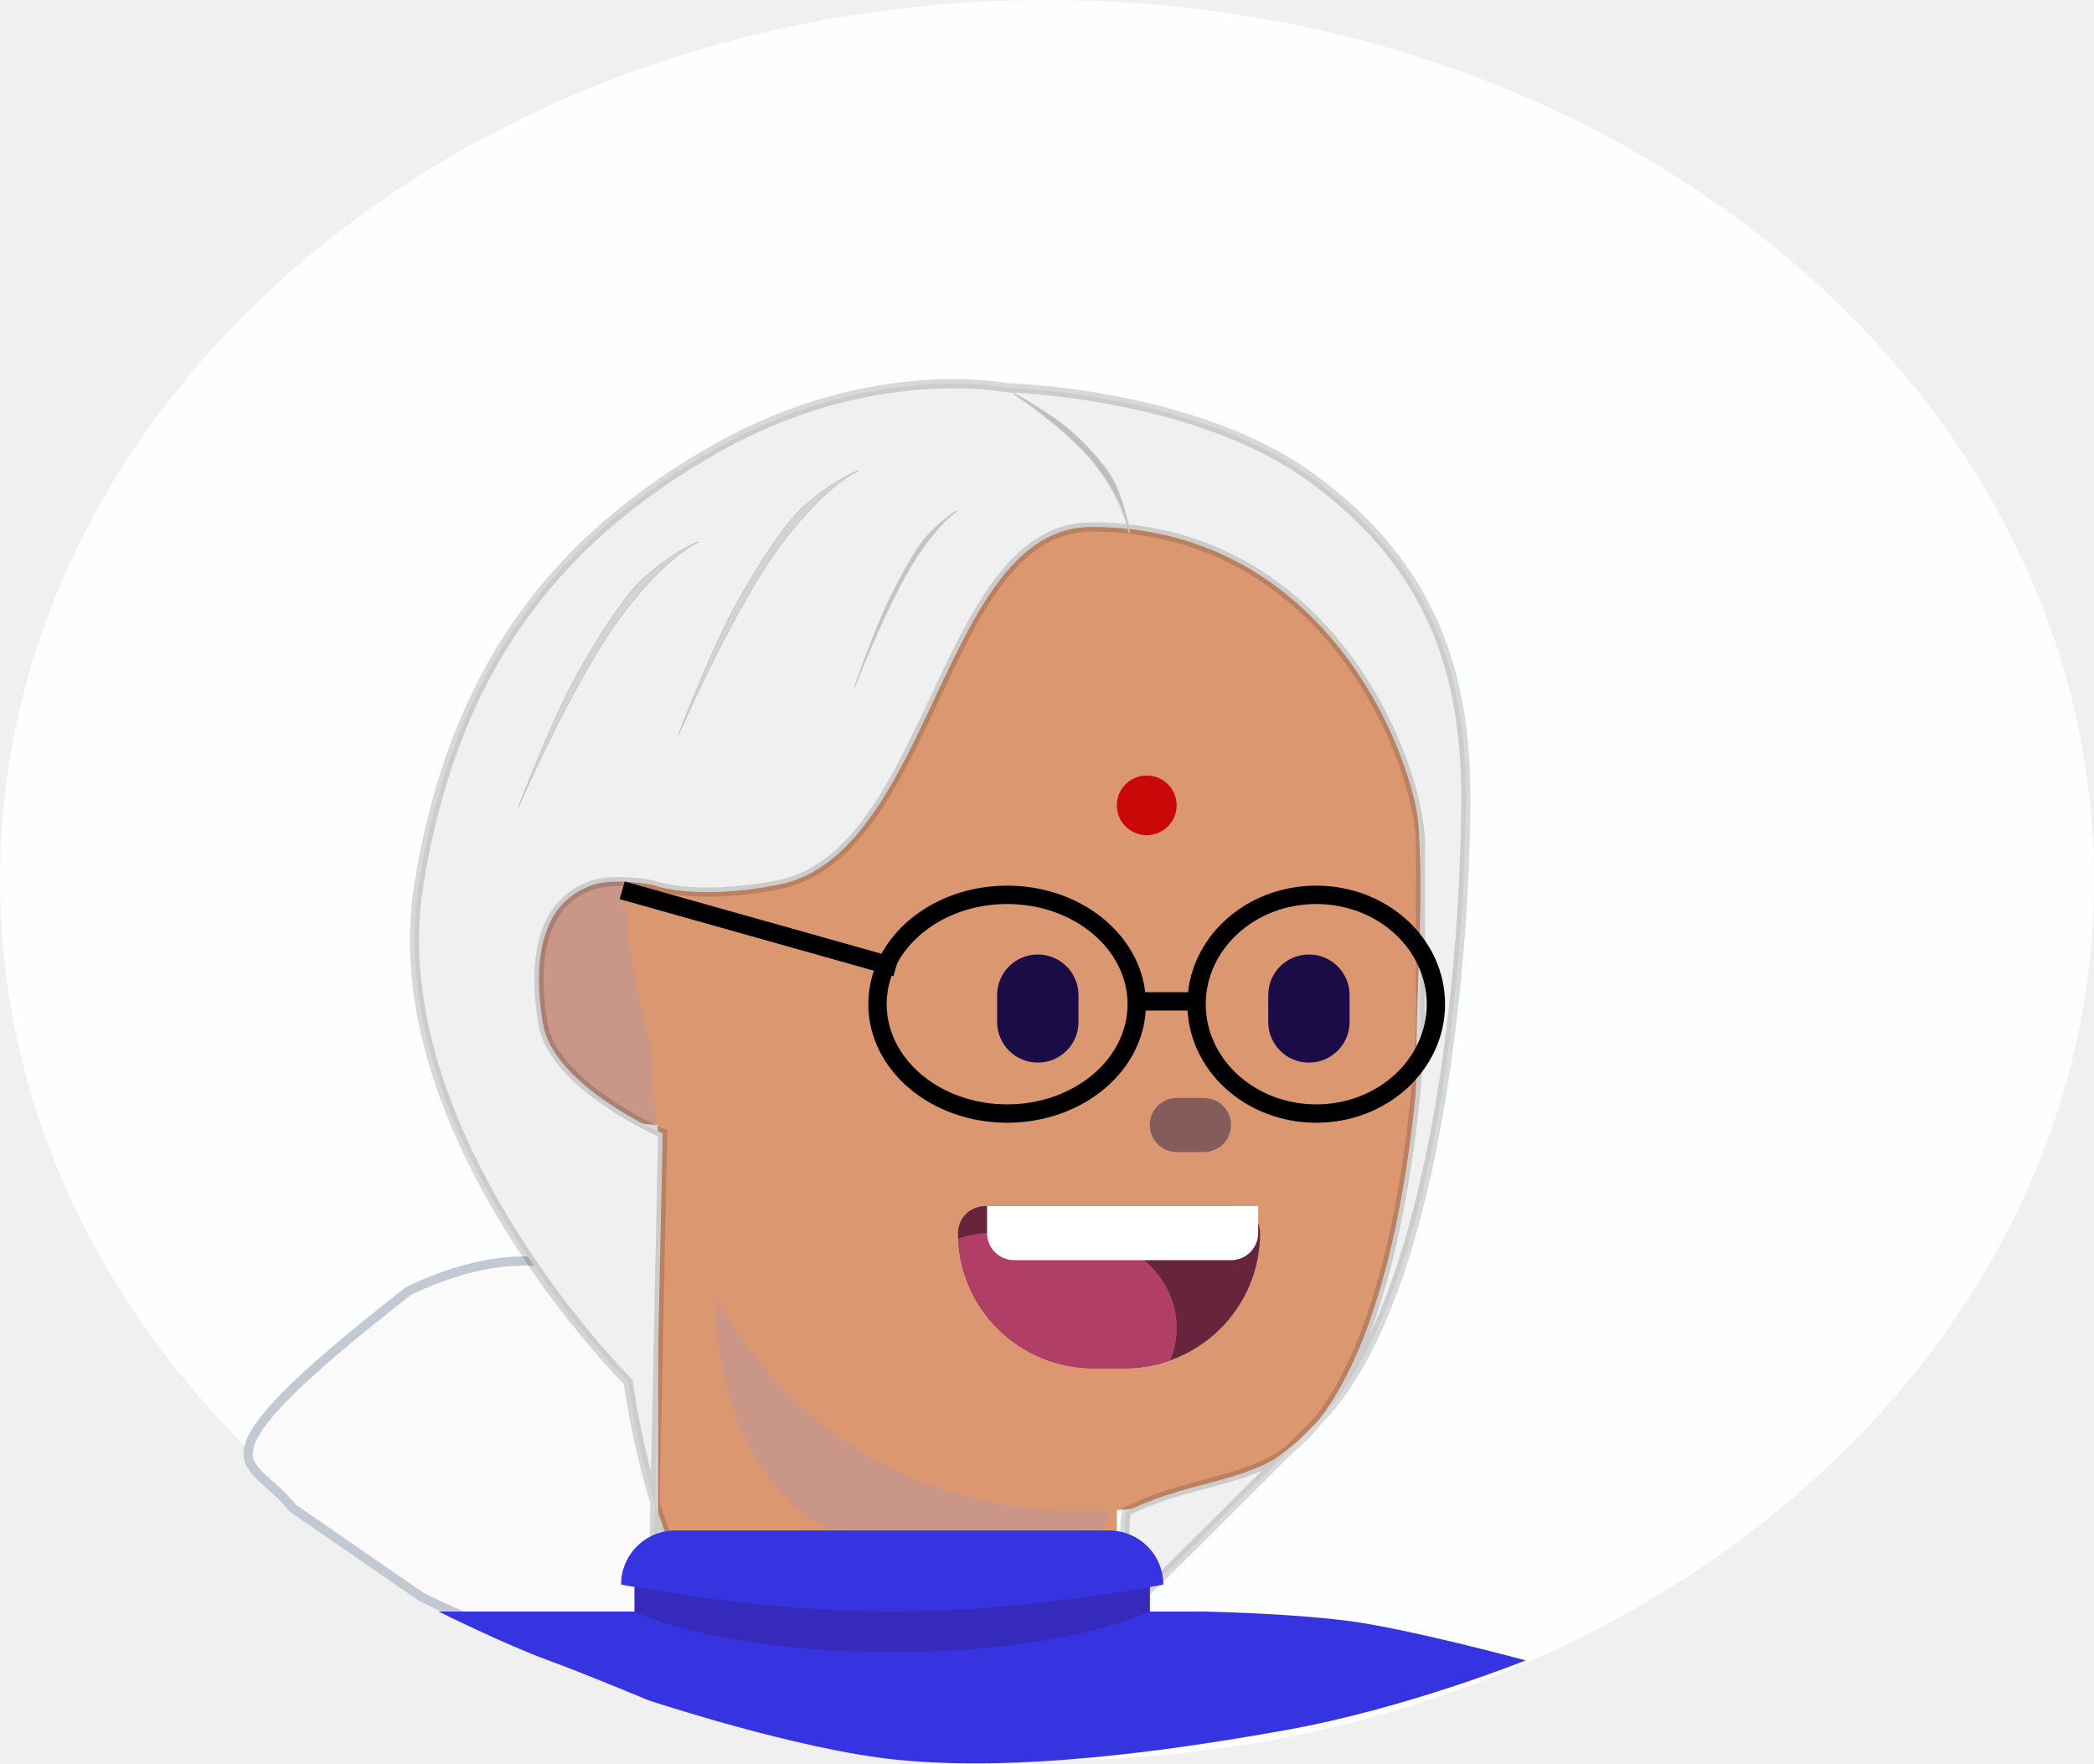
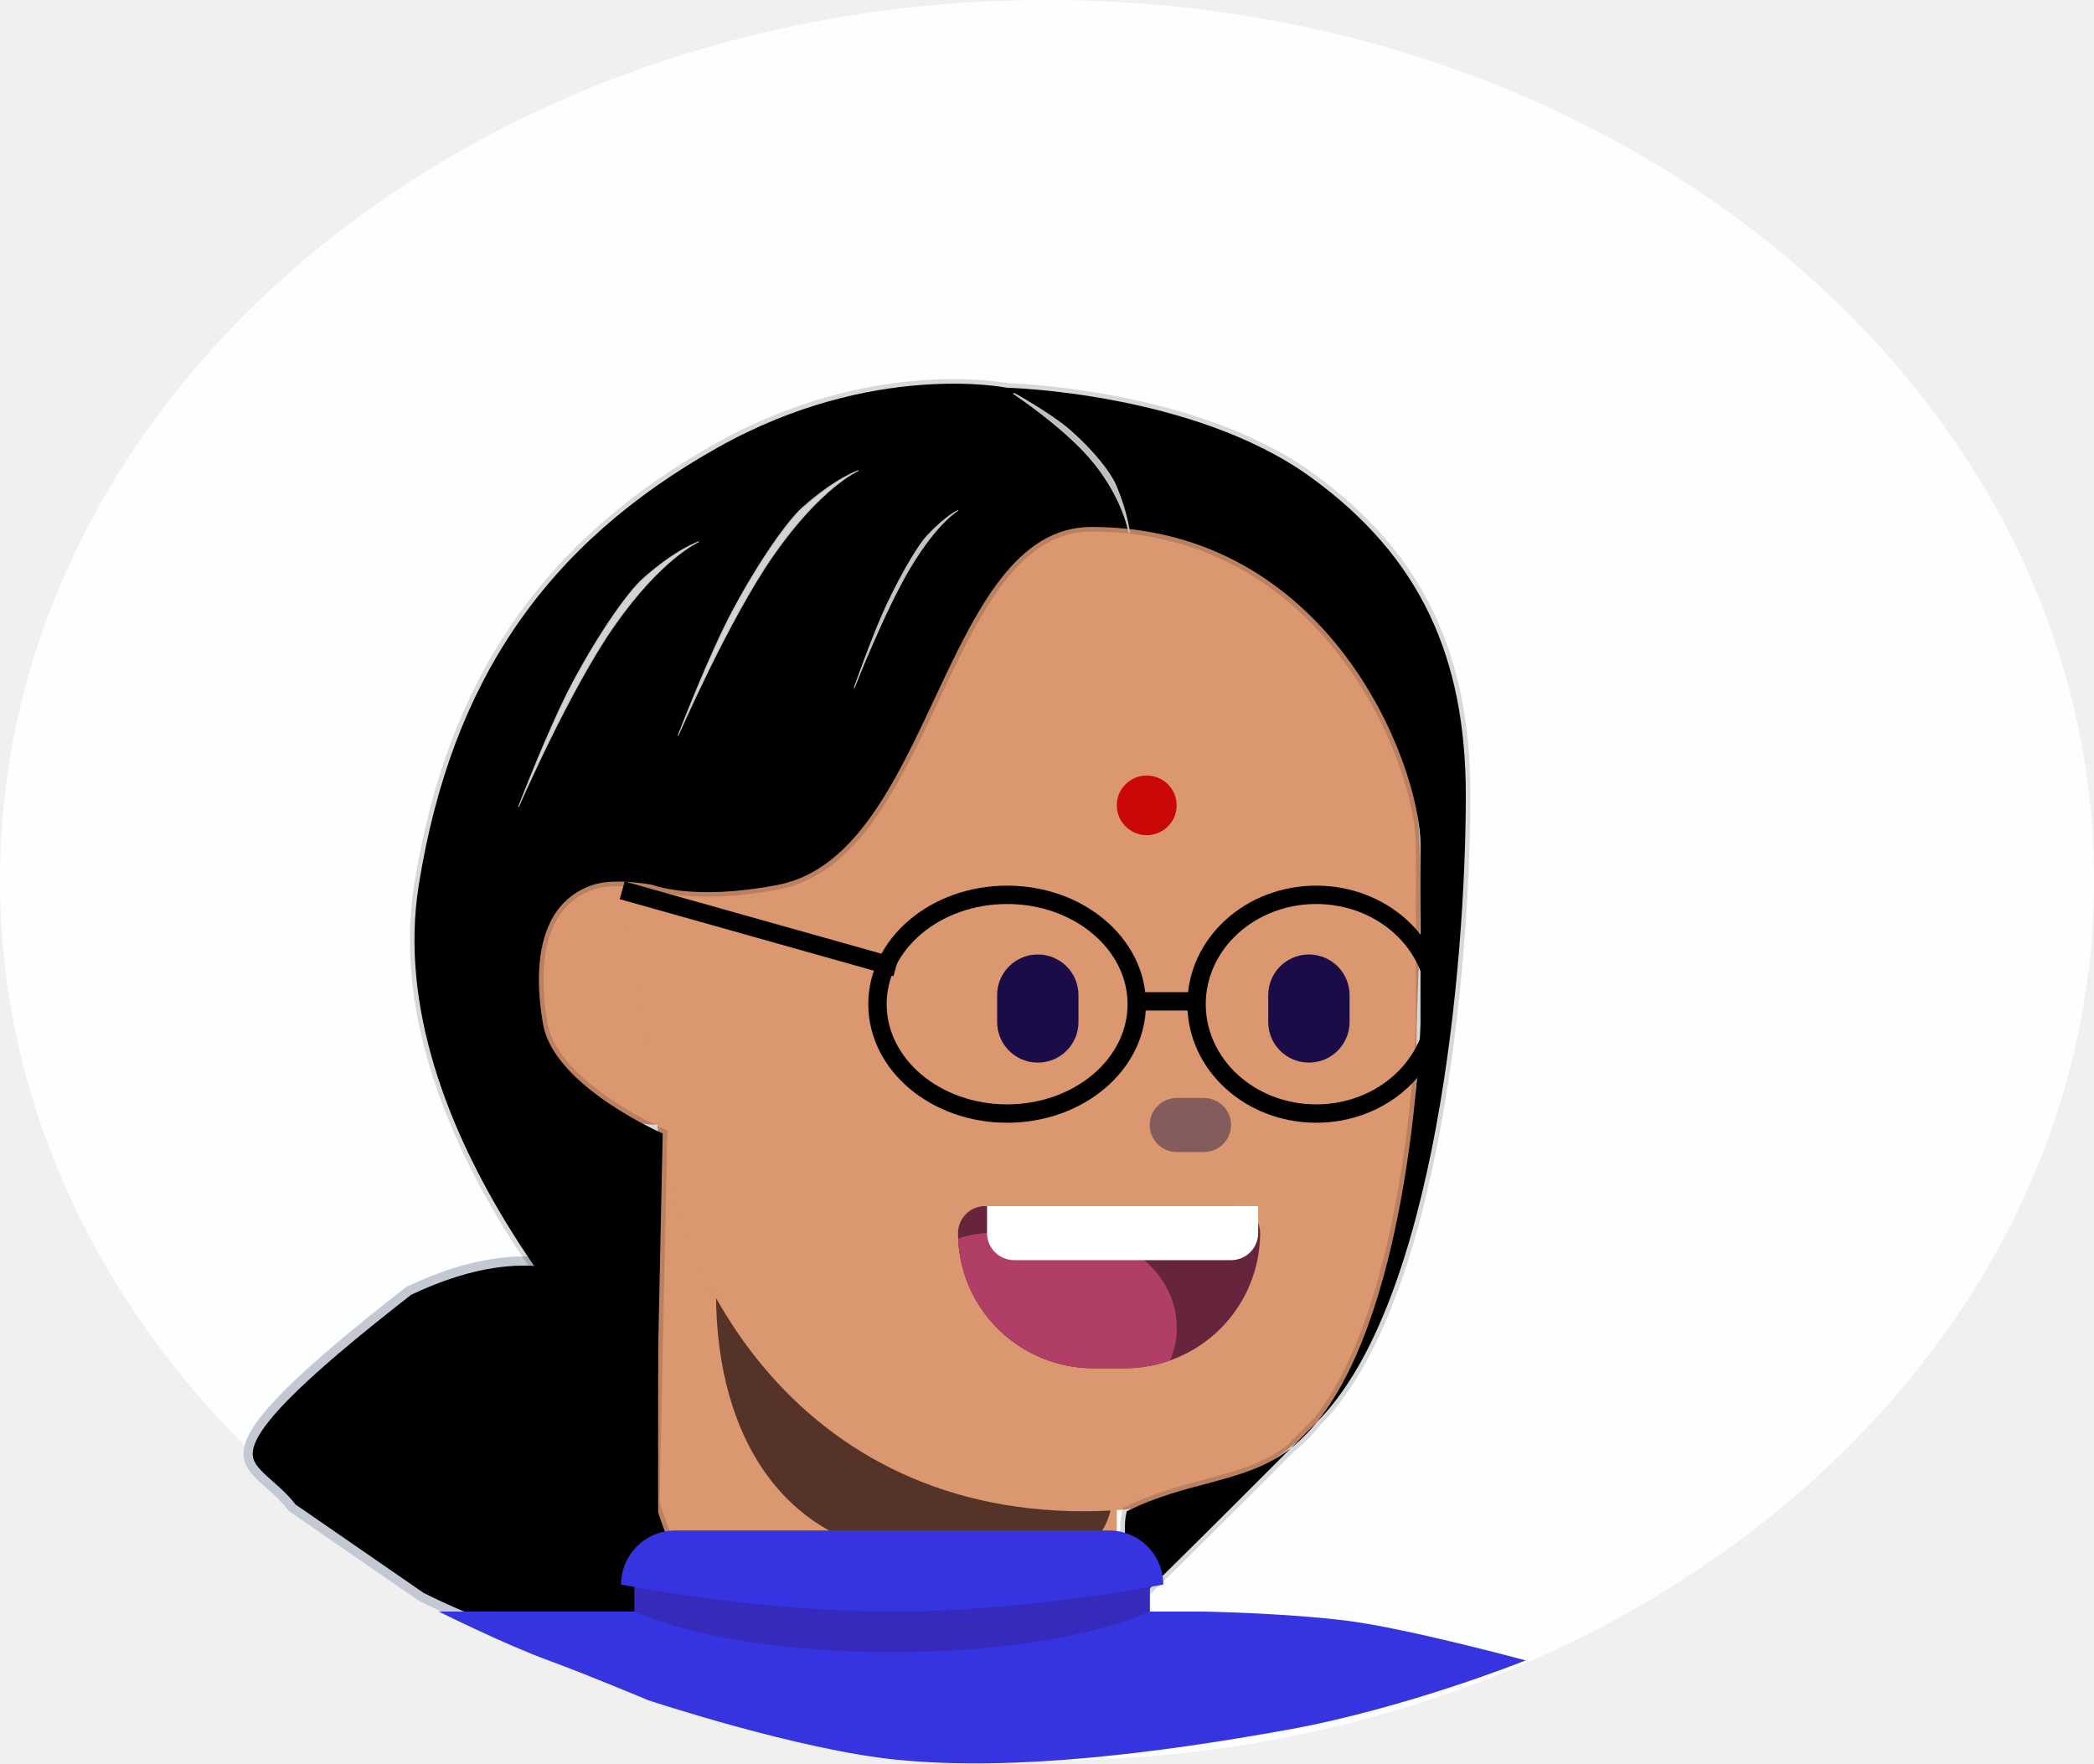
<svg xmlns="http://www.w3.org/2000/svg" width="114" height="96" viewBox="0 0 114 96" fill="none">
  <path d="M114 47.919C114 21.454 88.48 0 57 0C25.52 0 0 21.454 0 47.919C0 74.384 25.52 95.838 57 95.838C88.48 95.838 114 74.384 114 47.919Z" fill="#FCFEFF" />
-   <path d="M22.252 70.274C25.759 68.611 28.525 68.368 30.699 68.907C32.878 69.447 34.498 70.782 35.694 72.339C36.892 73.897 37.657 75.668 38.123 77.055C38.355 77.748 38.513 78.342 38.611 78.762C38.661 78.972 38.696 79.139 38.718 79.252C38.727 79.296 38.733 79.331 38.738 79.358L34.579 90.124C34.466 90.111 34.305 90.092 34.107 90.068C33.692 90.017 33.114 89.942 32.458 89.848C31.143 89.658 29.526 89.389 28.292 89.069C27.086 88.757 25.744 88.222 24.697 87.762C24.174 87.532 23.728 87.323 23.413 87.17C23.255 87.094 23.13 87.032 23.045 86.99C23.002 86.968 22.97 86.952 22.948 86.941L22.929 86.931L15.918 82.091C15.64 81.727 15.332 81.42 15.034 81.147C14.904 81.028 14.78 80.919 14.662 80.814C14.493 80.665 14.335 80.525 14.185 80.38C13.691 79.9 13.425 79.486 13.53 78.894C13.642 78.259 14.188 77.365 15.559 75.976C16.916 74.6 19.044 72.775 22.252 70.274Z" fill="#FBF9F9" stroke="#C2C9D2" stroke-width="0.5" />
-   <path d="M36.026 61.246C40.102 61.246 43.405 57.952 43.405 53.888C43.405 49.824 40.102 46.53 36.026 46.53C31.95 46.53 28.646 49.824 28.646 53.888C28.646 57.952 31.95 61.246 36.026 61.246Z" fill="#C99688" />
+   <path d="M22.252 70.274C25.759 68.611 28.525 68.368 30.699 68.907C32.878 69.447 34.498 70.782 35.694 72.339C36.892 73.897 37.657 75.668 38.123 77.055C38.355 77.748 38.513 78.342 38.611 78.762C38.661 78.972 38.696 79.139 38.718 79.252C38.727 79.296 38.733 79.331 38.738 79.358L34.579 90.124C34.466 90.111 34.305 90.092 34.107 90.068C33.692 90.017 33.114 89.942 32.458 89.848C31.143 89.658 29.526 89.389 28.292 89.069C27.086 88.757 25.744 88.222 24.697 87.762C24.174 87.532 23.728 87.323 23.413 87.17C23.255 87.094 23.13 87.032 23.045 86.99C23.002 86.968 22.97 86.952 22.948 86.941L22.929 86.931L15.918 82.091C15.64 81.727 15.332 81.42 15.034 81.147C14.904 81.028 14.78 80.919 14.662 80.814C14.493 80.665 14.335 80.525 14.185 80.38C13.691 79.9 13.425 79.486 13.53 78.894C13.642 78.259 14.188 77.365 15.559 75.976C16.916 74.6 19.044 72.775 22.252 70.274Z" fill="black" stroke="#C2C9D2" stroke-width="0.5" />
+   <path d="M36.026 61.246C40.102 61.246 43.406 57.952 43.406 53.888C43.406 49.824 40.102 46.53 36.026 46.53C31.95 46.53 28.646 49.824 28.646 53.888C28.646 57.952 31.95 61.246 36.026 61.246Z" fill="#DA9770" />
  <path d="M35.829 59.541H60.8V92.447C60.8 92.447 55.449 95.265 48.314 95.265C41.18 95.265 35.829 90.665 35.829 90.665V59.541Z" fill="#DA9770" />
-   <path d="M60.837 77.598C60.837 85.523 59.553 84.772 51.195 84.772C42.837 84.772 38.981 78.349 38.981 70.424C38.981 62.501 38.663 55.359 45.408 55.359C64.481 56.06 60.837 69.674 60.837 77.598Z" fill="#C99688" />
+   <path d="M60.837 77.598C60.837 85.523 59.553 84.772 51.195 84.772C42.837 84.772 38.981 78.349 38.981 70.424C38.981 62.501 38.663 55.359 45.408 55.359C64.481 56.06 60.837 69.674 60.837 77.598Z" fill="#553329" />
  <path d="M77.113 57.229C77.113 68.462 75.085 82.274 58.989 82.274C42.893 82.274 35.472 68.462 35.472 57.229C31.919 43.884 32.651 28.146 56.794 28.146C80.938 28.146 77.113 45.995 77.113 57.229Z" fill="#DA9770" />
  <path d="M65.544 59.774H64.068C63.253 59.774 62.592 60.433 62.592 61.246C62.592 62.059 63.253 62.718 64.068 62.718H65.544C66.359 62.718 67.02 62.059 67.02 61.246C67.02 60.433 66.359 59.774 65.544 59.774Z" fill="#855C5C" />
-   <path d="M35.534 48.174C35.534 48.174 33.483 47.771 32.277 48.174C29.288 49.171 29.023 52.656 29.563 55.752C30.154 59.142 36.077 61.706 36.077 61.706L35.657 81.805C36.441 84.324 37.565 86.808 39.086 87.688C46.054 91.717 35.534 87.688 35.534 87.688L35.657 81.805C34.645 78.552 34.2 75.238 34.2 75.238C34.2 75.238 20.629 61.706 22.8 48.174C24.584 37.058 29.737 29.605 39.086 24.357C47.523 19.622 54.829 21.11 54.829 21.11C54.829 21.11 64.977 21.351 71.363 25.981C77.334 30.312 79.8 35.782 79.8 43.303C79.8 52.504 78.171 70.908 71.706 77.403C71.263 77.952 70.786 78.437 70.272 78.843C62.601 86.537 61.886 87.146 61.886 87.146C61.886 87.146 60.927 83.828 61.343 82.275C64.6 80.651 67.672 80.736 70.029 79.027C70.111 78.968 70.191 78.906 70.272 78.843C70.725 78.388 71.203 77.909 71.706 77.403C76.901 70.965 77.334 55.752 77.334 55.752V46.009C77.334 41.679 72.448 28.688 59.42 28.688C51.247 28.688 50.78 46.55 42.343 48.174C37.721 49.063 35.534 48.174 35.534 48.174Z" fill="#F0F0F0" stroke="black" stroke-opacity="0.15" stroke-width="0.5" />
-   <path d="M59.574 25.196C58.063 23.314 55.184 21.417 55.184 21.417C55.184 21.417 57.189 22.515 58.279 23.472C59.537 24.576 60.447 25.768 60.717 26.396C61.375 27.925 61.474 29.012 61.474 29.012C61.474 29.012 61.206 27.229 59.574 25.196Z" fill="#BDBDBD" stroke="#C4C4C4" stroke-width="0.079" />
-   <path d="M49.541 30.917C48.146 33.249 46.501 37.46 46.501 37.46C46.501 37.46 47.513 34.558 48.279 32.931C49.163 31.054 50.038 29.641 50.462 29.184C51.496 28.07 52.165 27.784 52.165 27.784C52.165 27.784 51.048 28.398 49.541 30.917Z" fill="#C4C4C4" stroke="#C4C4C4" stroke-width="0.045" />
+   <path d="M35.534 48.174C35.534 48.174 33.483 47.771 32.277 48.174C29.288 49.171 29.023 52.656 29.563 55.752C30.154 59.142 36.077 61.706 36.077 61.706L35.657 81.805C36.441 84.324 37.565 86.808 39.086 87.688C46.054 91.717 35.534 87.688 35.534 87.688L35.657 81.805C34.645 78.552 34.2 75.238 34.2 75.238C34.2 75.238 20.629 61.706 22.8 48.174C24.584 37.058 29.737 29.605 39.086 24.357C47.523 19.622 54.829 21.11 54.829 21.11C54.829 21.11 64.977 21.351 71.363 25.981C77.334 30.312 79.8 35.782 79.8 43.303C79.8 52.504 78.171 70.908 71.706 77.403C71.263 77.952 70.786 78.437 70.272 78.843C62.601 86.537 61.886 87.146 61.886 87.146C61.886 87.146 60.927 83.828 61.343 82.275C64.6 80.651 67.672 80.736 70.029 79.027C70.111 78.968 70.191 78.906 70.272 78.843C70.725 78.388 71.203 77.909 71.706 77.403C76.901 70.965 77.334 55.752 77.334 55.752V46.009C77.334 41.679 72.448 28.688 59.42 28.688C51.247 28.688 50.78 46.55 42.343 48.174C37.721 49.063 35.534 48.174 35.534 48.174Z" fill="black" stroke="black" stroke-opacity="0.15" stroke-width="0.5" />
+   <path d="M59.574 25.196C58.063 23.314 55.184 21.417 55.184 21.417C55.184 21.417 57.189 22.515 58.279 23.472C59.537 24.576 60.447 25.768 60.717 26.396C61.376 27.925 61.475 29.012 61.475 29.012C61.475 29.012 61.206 27.229 59.574 25.196Z" fill="#BDBDBD" stroke="#C4C4C4" stroke-width="0.079" />
+   <path d="M49.541 30.918C48.146 33.249 46.501 37.46 46.501 37.46C46.501 37.46 47.513 34.558 48.279 32.931C49.163 31.054 50.038 29.641 50.463 29.184C51.496 28.07 52.165 27.784 52.165 27.784C52.165 27.784 51.048 28.398 49.541 30.918Z" fill="#C4C4C4" stroke="#C4C4C4" stroke-width="0.045" />
  <path d="M42.094 30.24C39.671 33.716 36.914 40.055 36.914 40.055C36.914 40.055 38.589 35.679 39.895 33.239C41.403 30.424 42.927 28.319 43.681 27.647C45.517 26.011 46.736 25.619 46.736 25.619C46.736 25.619 44.711 26.483 42.094 30.24Z" fill="#D3D3D3" stroke="#C4C4C4" stroke-width="0.045" />
-   <path d="M33.408 34.11C30.986 37.587 28.229 43.925 28.229 43.925C28.229 43.925 29.903 39.549 31.21 37.109C32.717 34.294 34.241 32.19 34.995 31.518C36.832 29.882 38.051 29.489 38.051 29.489C38.051 29.489 36.026 30.354 33.408 34.11Z" fill="#D3D3D3" stroke="#C4C4C4" stroke-width="0.045" />
-   <path d="M65.544 87.735H33.074H23.886C23.886 87.735 27.459 89.518 29.857 90.393C31.936 91.153 35.286 92.559 35.286 92.559C35.286 92.559 43.433 95.269 48.857 95.806C55.356 96.449 63.339 95.384 70.029 94.182C76.563 93.008 83.057 90.393 83.057 90.393C83.057 90.393 76.599 88.642 73.286 88.228C69.972 87.815 65.544 87.735 65.544 87.735Z" fill="#3633E0" />
+   <path d="M33.408 34.11C30.986 37.587 28.229 43.925 28.229 43.925C28.229 43.925 29.903 39.549 31.209 37.109C32.717 34.294 34.241 32.19 34.995 31.518C36.832 29.882 38.051 29.489 38.051 29.489C38.051 29.489 36.026 30.354 33.408 34.11Z" fill="#D3D3D3" stroke="#C4C4C4" stroke-width="0.045" />
+   <path d="M65.544 87.735H33.074H23.886C23.886 87.735 27.459 89.518 29.857 90.394C31.936 91.153 35.286 92.559 35.286 92.559C35.286 92.559 43.433 95.269 48.857 95.806C55.356 96.449 63.339 95.384 70.029 94.182C76.563 93.008 83.057 90.394 83.057 90.394C83.057 90.394 76.599 88.642 73.286 88.228C69.972 87.815 65.544 87.735 65.544 87.735Z" fill="#3633E0" />
  <path d="M34.55 84.791H62.592V89.206C62.592 89.206 55.213 90.678 48.571 90.678C41.93 90.678 34.55 89.206 34.55 89.206V84.791Z" fill="#3633E0" />
  <path d="M34.55 84.791H62.592V87.735C62.592 87.735 58.164 89.942 48.571 89.942C38.978 89.942 34.55 87.735 34.55 87.735V84.791Z" fill="#362ABC" />
-   <path d="M33.812 86.263C33.812 85.482 34.123 84.734 34.677 84.182C35.23 83.63 35.981 83.32 36.764 83.32H60.378C61.161 83.32 61.912 83.63 62.465 84.182C63.019 84.734 63.33 85.482 63.33 86.263C63.33 86.263 55.95 87.735 48.571 87.735C41.192 87.735 33.812 86.263 33.812 86.263Z" fill="#3633E0" />
+   <path d="M33.812 86.263C33.812 85.483 34.123 84.734 34.677 84.182C35.23 83.63 35.981 83.32 36.764 83.32H60.378C61.161 83.32 61.912 83.63 62.465 84.182C63.019 84.734 63.33 85.483 63.33 86.263C63.33 86.263 55.951 87.735 48.571 87.735C41.192 87.735 33.812 86.263 33.812 86.263Z" fill="#3633E0" />
  <path d="M52.156 67.132C52.156 66.742 52.312 66.368 52.588 66.092C52.865 65.816 53.241 65.661 53.632 65.661H67.126C67.517 65.661 67.893 65.816 68.17 66.092C68.447 66.368 68.602 66.742 68.602 67.132C68.602 69.084 67.825 70.955 66.441 72.335C65.057 73.715 63.18 74.49 61.222 74.49H59.536C57.578 74.49 55.701 73.715 54.318 72.335C52.934 70.955 52.156 69.084 52.156 67.132Z" fill="#66253C" />
  <path fill-rule="evenodd" clip-rule="evenodd" d="M63.706 74.064C62.909 74.347 62.069 74.492 61.222 74.491H59.535C57.629 74.491 55.797 73.755 54.423 72.439C53.048 71.122 52.238 69.326 52.162 67.427C53.289 67.006 54.963 67.055 56.615 67.103C57.14 67.118 57.663 67.133 58.164 67.133C61.426 67.133 64.068 69.439 64.068 72.283C64.068 72.909 63.94 73.509 63.706 74.064Z" fill="#B03E67" />
  <path d="M53.737 65.661H68.496V67.132C68.496 67.523 68.34 67.897 68.063 68.173C67.787 68.449 67.411 68.604 67.02 68.604H55.213C54.821 68.604 54.446 68.449 54.169 68.173C53.892 67.897 53.737 67.523 53.737 67.132V65.661Z" fill="white" />
-   <path d="M58.713 54.17C58.713 52.951 57.722 51.963 56.5 51.963C55.277 51.963 54.286 52.951 54.286 54.17V55.642C54.286 56.861 55.277 57.849 56.5 57.849C57.722 57.849 58.713 56.861 58.713 55.642V54.17Z" fill="#1B0B47" />
+   <path d="M58.713 54.17C58.713 52.951 57.722 51.963 56.499 51.963C55.277 51.963 54.286 52.951 54.286 54.17V55.642C54.286 56.861 55.277 57.849 56.499 57.849C57.722 57.849 58.713 56.861 58.713 55.642V54.17Z" fill="#1B0B47" />
  <path d="M73.472 54.17C73.472 52.951 72.481 51.963 71.258 51.963C70.036 51.963 69.045 52.951 69.045 54.17V55.642C69.045 56.861 70.036 57.849 71.258 57.849C72.481 57.849 73.472 56.861 73.472 55.642V54.17Z" fill="#1B0B47" />
-   <path d="M54.829 60.623C58.726 60.623 61.886 57.958 61.886 54.669C61.886 51.381 58.726 48.715 54.829 48.715C50.931 48.715 47.772 51.381 47.772 54.669C47.772 57.958 50.931 60.623 54.829 60.623Z" stroke="black" />
+   <path d="M54.829 60.623C58.726 60.623 61.886 57.958 61.886 54.669C61.886 51.381 58.726 48.715 54.829 48.715C50.931 48.715 47.771 51.381 47.771 54.669C47.771 57.958 50.931 60.623 54.829 60.623Z" stroke="black" />
  <path d="M71.657 60.623C75.255 60.623 78.171 57.958 78.171 54.669C78.171 51.381 75.255 48.715 71.657 48.715C68.059 48.715 65.143 51.381 65.143 54.669C65.143 57.958 68.059 60.623 71.657 60.623Z" stroke="black" />
  <path d="M61.433 54.515L65.595 54.515" stroke="black" />
  <path d="M33.873 48.469L48.774 52.663" stroke="black" />
  <ellipse cx="62.429" cy="43.844" rx="1.629" ry="1.624" fill="#CA0808" />
</svg>
